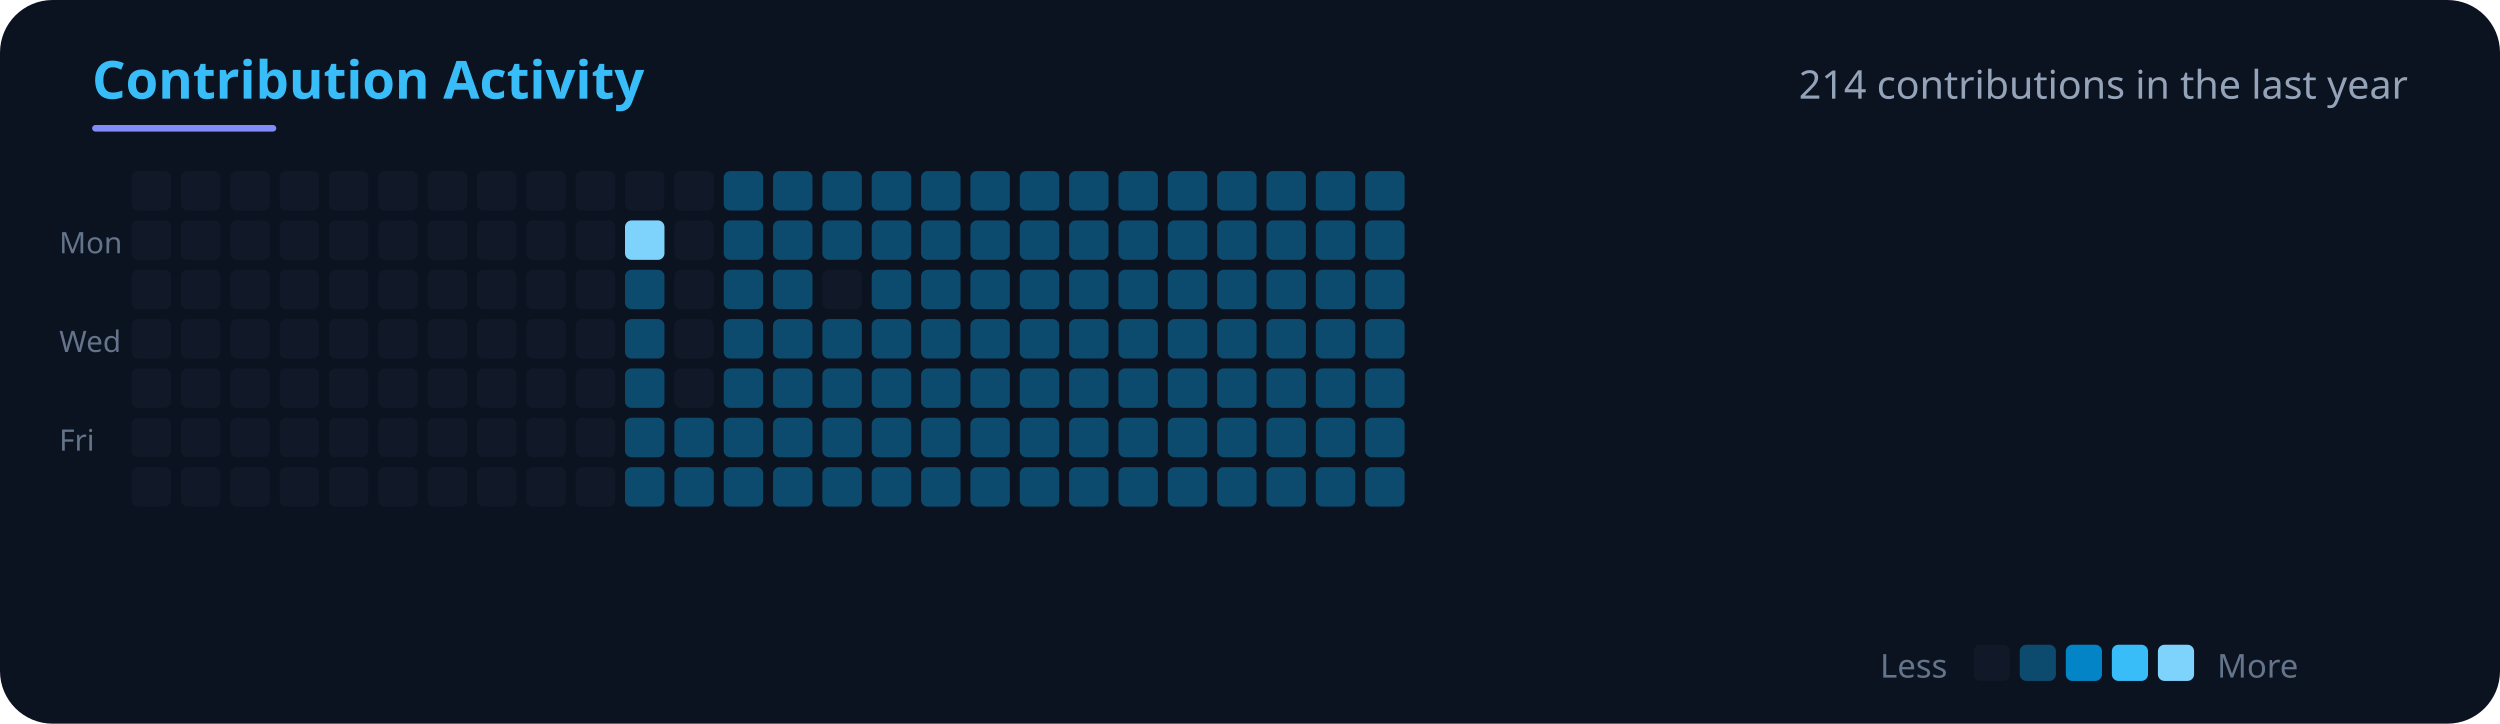
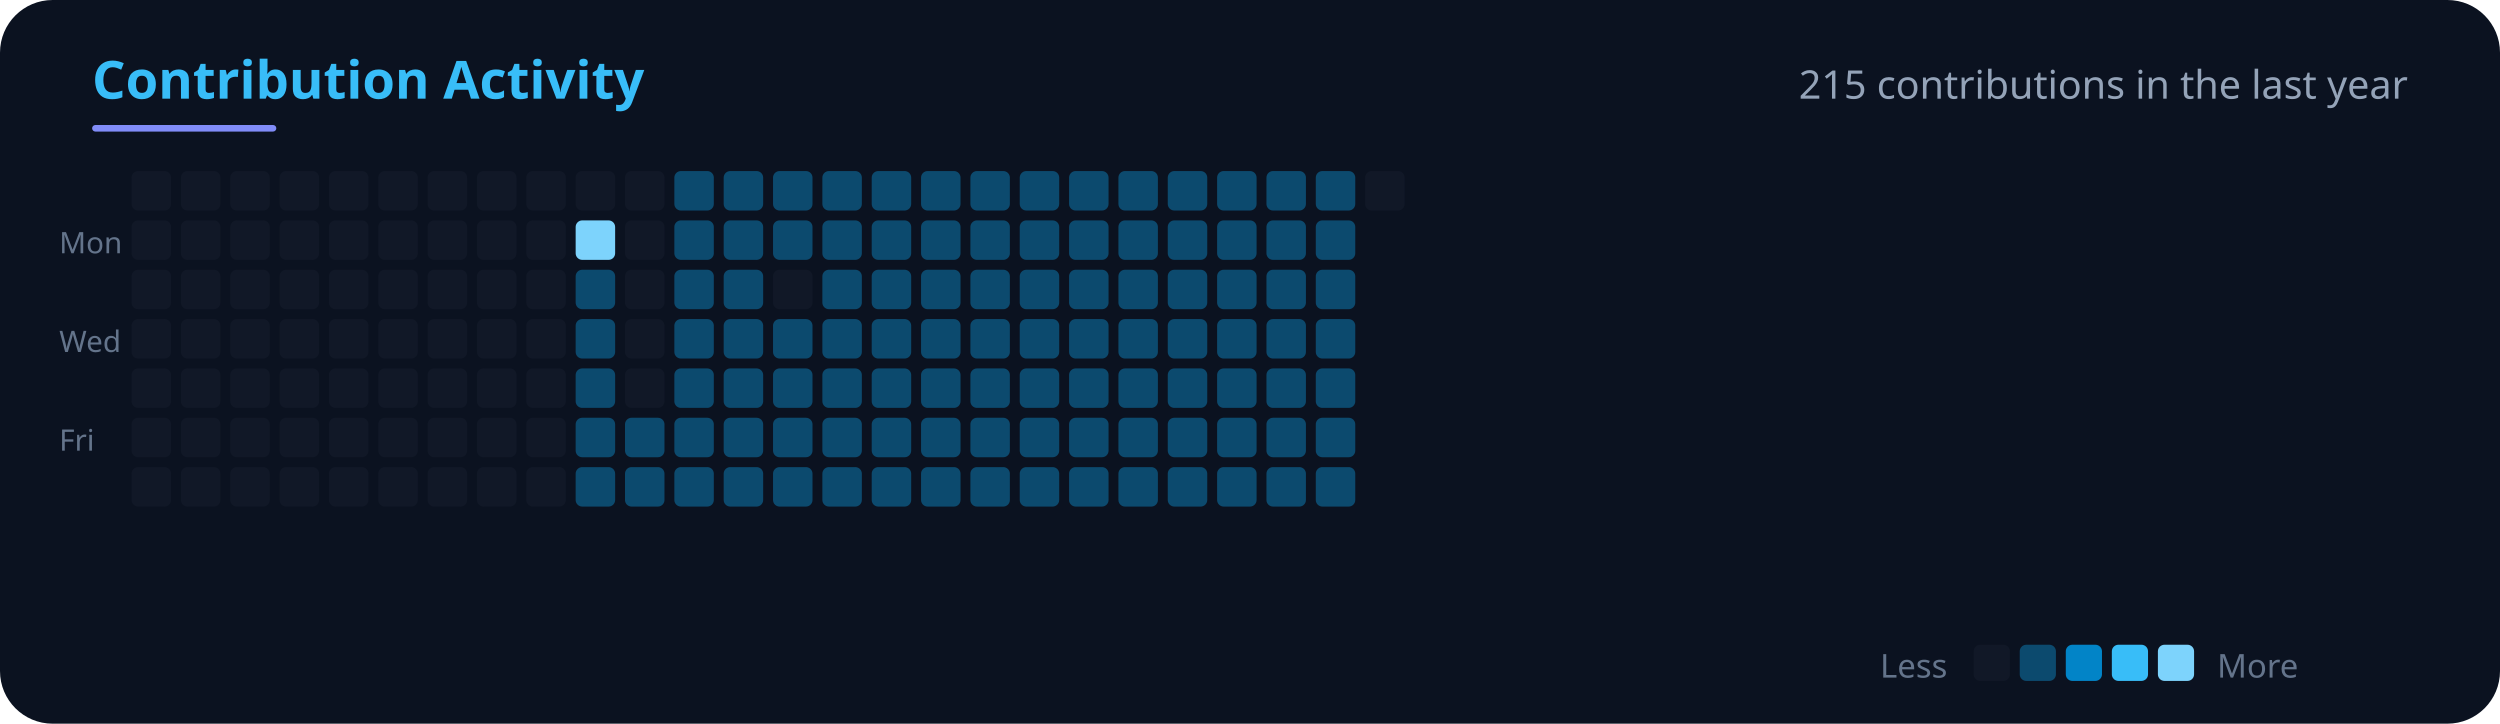
<svg xmlns="http://www.w3.org/2000/svg" width="760" height="220" viewBox="0 0 760 220" role="img">
  <rect width="100%" height="100%" rx="16" fill="#0B1220" />
  <text x="28" y="30" fill="#38BDF8" font-family="Segoe UI, Ubuntu, sans-serif" font-size="16" font-weight="700">Contribution Activity</text>
-   <text x="732" y="30" text-anchor="end" fill="#94A3B8" font-family="Segoe UI, Ubuntu, sans-serif" font-size="12">214 contributions in the last year</text>
+   <text x="732" y="30" text-anchor="end" fill="#94A3B8" font-family="Segoe UI, Ubuntu, sans-serif" font-size="12">215 contributions in the last year</text>
  <rect x="28" y="38" width="56" height="2" rx="1" fill="#818CF8" />
  <text x="18" y="77" fill="#64748B" font-family="Segoe UI, Ubuntu, sans-serif" font-size="9">Mon</text>
  <text x="18" y="107" fill="#64748B" font-family="Segoe UI, Ubuntu, sans-serif" font-size="9">Wed</text>
  <text x="18" y="137" fill="#64748B" font-family="Segoe UI, Ubuntu, sans-serif" font-size="9">Fri</text>
  <rect x="40" y="52" width="12" height="12" rx="2" fill="#111827" />
  <rect x="40" y="67" width="12" height="12" rx="2" fill="#111827" />
  <rect x="40" y="82" width="12" height="12" rx="2" fill="#111827" />
  <rect x="40" y="97" width="12" height="12" rx="2" fill="#111827" />
  <rect x="40" y="112" width="12" height="12" rx="2" fill="#111827" />
  <rect x="40" y="127" width="12" height="12" rx="2" fill="#111827" />
  <rect x="40" y="142" width="12" height="12" rx="2" fill="#111827" />
  <rect x="55" y="52" width="12" height="12" rx="2" fill="#111827" />
  <rect x="55" y="67" width="12" height="12" rx="2" fill="#111827" />
  <rect x="55" y="82" width="12" height="12" rx="2" fill="#111827" />
  <rect x="55" y="97" width="12" height="12" rx="2" fill="#111827" />
  <rect x="55" y="112" width="12" height="12" rx="2" fill="#111827" />
  <rect x="55" y="127" width="12" height="12" rx="2" fill="#111827" />
  <rect x="55" y="142" width="12" height="12" rx="2" fill="#111827" />
  <rect x="70" y="52" width="12" height="12" rx="2" fill="#111827" />
  <rect x="70" y="67" width="12" height="12" rx="2" fill="#111827" />
  <rect x="70" y="82" width="12" height="12" rx="2" fill="#111827" />
  <rect x="70" y="97" width="12" height="12" rx="2" fill="#111827" />
  <rect x="70" y="112" width="12" height="12" rx="2" fill="#111827" />
  <rect x="70" y="127" width="12" height="12" rx="2" fill="#111827" />
  <rect x="70" y="142" width="12" height="12" rx="2" fill="#111827" />
  <rect x="85" y="52" width="12" height="12" rx="2" fill="#111827" />
  <rect x="85" y="67" width="12" height="12" rx="2" fill="#111827" />
  <rect x="85" y="82" width="12" height="12" rx="2" fill="#111827" />
  <rect x="85" y="97" width="12" height="12" rx="2" fill="#111827" />
  <rect x="85" y="112" width="12" height="12" rx="2" fill="#111827" />
  <rect x="85" y="127" width="12" height="12" rx="2" fill="#111827" />
  <rect x="85" y="142" width="12" height="12" rx="2" fill="#111827" />
  <rect x="100" y="52" width="12" height="12" rx="2" fill="#111827" />
  <rect x="100" y="67" width="12" height="12" rx="2" fill="#111827" />
  <rect x="100" y="82" width="12" height="12" rx="2" fill="#111827" />
  <rect x="100" y="97" width="12" height="12" rx="2" fill="#111827" />
  <rect x="100" y="112" width="12" height="12" rx="2" fill="#111827" />
  <rect x="100" y="127" width="12" height="12" rx="2" fill="#111827" />
  <rect x="100" y="142" width="12" height="12" rx="2" fill="#111827" />
  <rect x="115" y="52" width="12" height="12" rx="2" fill="#111827" />
  <rect x="115" y="67" width="12" height="12" rx="2" fill="#111827" />
  <rect x="115" y="82" width="12" height="12" rx="2" fill="#111827" />
  <rect x="115" y="97" width="12" height="12" rx="2" fill="#111827" />
  <rect x="115" y="112" width="12" height="12" rx="2" fill="#111827" />
  <rect x="115" y="127" width="12" height="12" rx="2" fill="#111827" />
  <rect x="115" y="142" width="12" height="12" rx="2" fill="#111827" />
  <rect x="130" y="52" width="12" height="12" rx="2" fill="#111827" />
  <rect x="130" y="67" width="12" height="12" rx="2" fill="#111827" />
  <rect x="130" y="82" width="12" height="12" rx="2" fill="#111827" />
  <rect x="130" y="97" width="12" height="12" rx="2" fill="#111827" />
  <rect x="130" y="112" width="12" height="12" rx="2" fill="#111827" />
  <rect x="130" y="127" width="12" height="12" rx="2" fill="#111827" />
  <rect x="130" y="142" width="12" height="12" rx="2" fill="#111827" />
  <rect x="145" y="52" width="12" height="12" rx="2" fill="#111827" />
  <rect x="145" y="67" width="12" height="12" rx="2" fill="#111827" />
  <rect x="145" y="82" width="12" height="12" rx="2" fill="#111827" />
  <rect x="145" y="97" width="12" height="12" rx="2" fill="#111827" />
  <rect x="145" y="112" width="12" height="12" rx="2" fill="#111827" />
  <rect x="145" y="127" width="12" height="12" rx="2" fill="#111827" />
  <rect x="145" y="142" width="12" height="12" rx="2" fill="#111827" />
  <rect x="160" y="52" width="12" height="12" rx="2" fill="#111827" />
  <rect x="160" y="67" width="12" height="12" rx="2" fill="#111827" />
  <rect x="160" y="82" width="12" height="12" rx="2" fill="#111827" />
  <rect x="160" y="97" width="12" height="12" rx="2" fill="#111827" />
  <rect x="160" y="112" width="12" height="12" rx="2" fill="#111827" />
  <rect x="160" y="127" width="12" height="12" rx="2" fill="#111827" />
  <rect x="160" y="142" width="12" height="12" rx="2" fill="#111827" />
  <rect x="175" y="52" width="12" height="12" rx="2" fill="#111827" />
-   <rect x="175" y="67" width="12" height="12" rx="2" fill="#111827" />
-   <rect x="175" y="82" width="12" height="12" rx="2" fill="#111827" />
-   <rect x="175" y="97" width="12" height="12" rx="2" fill="#111827" />
-   <rect x="175" y="112" width="12" height="12" rx="2" fill="#111827" />
-   <rect x="175" y="127" width="12" height="12" rx="2" fill="#111827" />
-   <rect x="175" y="142" width="12" height="12" rx="2" fill="#111827" />
+   <rect x="175" y="67" width="12" height="12" rx="2" fill="#7DD3FC" />
+   <rect x="175" y="82" width="12" height="12" rx="2" fill="#0C4A6E" />
+   <rect x="175" y="97" width="12" height="12" rx="2" fill="#0C4A6E" />
+   <rect x="175" y="112" width="12" height="12" rx="2" fill="#0C4A6E" />
+   <rect x="175" y="127" width="12" height="12" rx="2" fill="#0C4A6E" />
+   <rect x="175" y="142" width="12" height="12" rx="2" fill="#0C4A6E" />
  <rect x="190" y="52" width="12" height="12" rx="2" fill="#111827" />
-   <rect x="190" y="67" width="12" height="12" rx="2" fill="#7DD3FC" />
-   <rect x="190" y="82" width="12" height="12" rx="2" fill="#0C4A6E" />
-   <rect x="190" y="97" width="12" height="12" rx="2" fill="#0C4A6E" />
-   <rect x="190" y="112" width="12" height="12" rx="2" fill="#0C4A6E" />
+   <rect x="190" y="67" width="12" height="12" rx="2" fill="#111827" />
+   <rect x="190" y="82" width="12" height="12" rx="2" fill="#111827" />
+   <rect x="190" y="97" width="12" height="12" rx="2" fill="#111827" />
+   <rect x="190" y="112" width="12" height="12" rx="2" fill="#111827" />
  <rect x="190" y="127" width="12" height="12" rx="2" fill="#0C4A6E" />
  <rect x="190" y="142" width="12" height="12" rx="2" fill="#0C4A6E" />
-   <rect x="205" y="52" width="12" height="12" rx="2" fill="#111827" />
-   <rect x="205" y="67" width="12" height="12" rx="2" fill="#111827" />
-   <rect x="205" y="82" width="12" height="12" rx="2" fill="#111827" />
-   <rect x="205" y="97" width="12" height="12" rx="2" fill="#111827" />
-   <rect x="205" y="112" width="12" height="12" rx="2" fill="#111827" />
+   <rect x="205" y="52" width="12" height="12" rx="2" fill="#0C4A6E" />
+   <rect x="205" y="67" width="12" height="12" rx="2" fill="#0C4A6E" />
+   <rect x="205" y="82" width="12" height="12" rx="2" fill="#0C4A6E" />
+   <rect x="205" y="97" width="12" height="12" rx="2" fill="#0C4A6E" />
+   <rect x="205" y="112" width="12" height="12" rx="2" fill="#0C4A6E" />
  <rect x="205" y="127" width="12" height="12" rx="2" fill="#0C4A6E" />
  <rect x="205" y="142" width="12" height="12" rx="2" fill="#0C4A6E" />
  <rect x="220" y="52" width="12" height="12" rx="2" fill="#0C4A6E" />
  <rect x="220" y="67" width="12" height="12" rx="2" fill="#0C4A6E" />
  <rect x="220" y="82" width="12" height="12" rx="2" fill="#0C4A6E" />
  <rect x="220" y="97" width="12" height="12" rx="2" fill="#0C4A6E" />
  <rect x="220" y="112" width="12" height="12" rx="2" fill="#0C4A6E" />
  <rect x="220" y="127" width="12" height="12" rx="2" fill="#0C4A6E" />
  <rect x="220" y="142" width="12" height="12" rx="2" fill="#0C4A6E" />
  <rect x="235" y="52" width="12" height="12" rx="2" fill="#0C4A6E" />
  <rect x="235" y="67" width="12" height="12" rx="2" fill="#0C4A6E" />
-   <rect x="235" y="82" width="12" height="12" rx="2" fill="#0C4A6E" />
+   <rect x="235" y="82" width="12" height="12" rx="2" fill="#111827" />
  <rect x="235" y="97" width="12" height="12" rx="2" fill="#0C4A6E" />
  <rect x="235" y="112" width="12" height="12" rx="2" fill="#0C4A6E" />
  <rect x="235" y="127" width="12" height="12" rx="2" fill="#0C4A6E" />
  <rect x="235" y="142" width="12" height="12" rx="2" fill="#0C4A6E" />
  <rect x="250" y="52" width="12" height="12" rx="2" fill="#0C4A6E" />
  <rect x="250" y="67" width="12" height="12" rx="2" fill="#0C4A6E" />
-   <rect x="250" y="82" width="12" height="12" rx="2" fill="#111827" />
+   <rect x="250" y="82" width="12" height="12" rx="2" fill="#0C4A6E" />
  <rect x="250" y="97" width="12" height="12" rx="2" fill="#0C4A6E" />
  <rect x="250" y="112" width="12" height="12" rx="2" fill="#0C4A6E" />
  <rect x="250" y="127" width="12" height="12" rx="2" fill="#0C4A6E" />
  <rect x="250" y="142" width="12" height="12" rx="2" fill="#0C4A6E" />
  <rect x="265" y="52" width="12" height="12" rx="2" fill="#0C4A6E" />
  <rect x="265" y="67" width="12" height="12" rx="2" fill="#0C4A6E" />
  <rect x="265" y="82" width="12" height="12" rx="2" fill="#0C4A6E" />
  <rect x="265" y="97" width="12" height="12" rx="2" fill="#0C4A6E" />
  <rect x="265" y="112" width="12" height="12" rx="2" fill="#0C4A6E" />
  <rect x="265" y="127" width="12" height="12" rx="2" fill="#0C4A6E" />
  <rect x="265" y="142" width="12" height="12" rx="2" fill="#0C4A6E" />
  <rect x="280" y="52" width="12" height="12" rx="2" fill="#0C4A6E" />
  <rect x="280" y="67" width="12" height="12" rx="2" fill="#0C4A6E" />
  <rect x="280" y="82" width="12" height="12" rx="2" fill="#0C4A6E" />
  <rect x="280" y="97" width="12" height="12" rx="2" fill="#0C4A6E" />
  <rect x="280" y="112" width="12" height="12" rx="2" fill="#0C4A6E" />
  <rect x="280" y="127" width="12" height="12" rx="2" fill="#0C4A6E" />
  <rect x="280" y="142" width="12" height="12" rx="2" fill="#0C4A6E" />
  <rect x="295" y="52" width="12" height="12" rx="2" fill="#0C4A6E" />
  <rect x="295" y="67" width="12" height="12" rx="2" fill="#0C4A6E" />
  <rect x="295" y="82" width="12" height="12" rx="2" fill="#0C4A6E" />
  <rect x="295" y="97" width="12" height="12" rx="2" fill="#0C4A6E" />
  <rect x="295" y="112" width="12" height="12" rx="2" fill="#0C4A6E" />
  <rect x="295" y="127" width="12" height="12" rx="2" fill="#0C4A6E" />
  <rect x="295" y="142" width="12" height="12" rx="2" fill="#0C4A6E" />
  <rect x="310" y="52" width="12" height="12" rx="2" fill="#0C4A6E" />
  <rect x="310" y="67" width="12" height="12" rx="2" fill="#0C4A6E" />
  <rect x="310" y="82" width="12" height="12" rx="2" fill="#0C4A6E" />
  <rect x="310" y="97" width="12" height="12" rx="2" fill="#0C4A6E" />
  <rect x="310" y="112" width="12" height="12" rx="2" fill="#0C4A6E" />
  <rect x="310" y="127" width="12" height="12" rx="2" fill="#0C4A6E" />
  <rect x="310" y="142" width="12" height="12" rx="2" fill="#0C4A6E" />
  <rect x="325" y="52" width="12" height="12" rx="2" fill="#0C4A6E" />
  <rect x="325" y="67" width="12" height="12" rx="2" fill="#0C4A6E" />
  <rect x="325" y="82" width="12" height="12" rx="2" fill="#0C4A6E" />
  <rect x="325" y="97" width="12" height="12" rx="2" fill="#0C4A6E" />
  <rect x="325" y="112" width="12" height="12" rx="2" fill="#0C4A6E" />
  <rect x="325" y="127" width="12" height="12" rx="2" fill="#0C4A6E" />
  <rect x="325" y="142" width="12" height="12" rx="2" fill="#0C4A6E" />
  <rect x="340" y="52" width="12" height="12" rx="2" fill="#0C4A6E" />
  <rect x="340" y="67" width="12" height="12" rx="2" fill="#0C4A6E" />
  <rect x="340" y="82" width="12" height="12" rx="2" fill="#0C4A6E" />
  <rect x="340" y="97" width="12" height="12" rx="2" fill="#0C4A6E" />
  <rect x="340" y="112" width="12" height="12" rx="2" fill="#0C4A6E" />
  <rect x="340" y="127" width="12" height="12" rx="2" fill="#0C4A6E" />
  <rect x="340" y="142" width="12" height="12" rx="2" fill="#0C4A6E" />
  <rect x="355" y="52" width="12" height="12" rx="2" fill="#0C4A6E" />
  <rect x="355" y="67" width="12" height="12" rx="2" fill="#0C4A6E" />
  <rect x="355" y="82" width="12" height="12" rx="2" fill="#0C4A6E" />
  <rect x="355" y="97" width="12" height="12" rx="2" fill="#0C4A6E" />
  <rect x="355" y="112" width="12" height="12" rx="2" fill="#0C4A6E" />
  <rect x="355" y="127" width="12" height="12" rx="2" fill="#0C4A6E" />
  <rect x="355" y="142" width="12" height="12" rx="2" fill="#0C4A6E" />
  <rect x="370" y="52" width="12" height="12" rx="2" fill="#0C4A6E" />
  <rect x="370" y="67" width="12" height="12" rx="2" fill="#0C4A6E" />
  <rect x="370" y="82" width="12" height="12" rx="2" fill="#0C4A6E" />
  <rect x="370" y="97" width="12" height="12" rx="2" fill="#0C4A6E" />
  <rect x="370" y="112" width="12" height="12" rx="2" fill="#0C4A6E" />
  <rect x="370" y="127" width="12" height="12" rx="2" fill="#0C4A6E" />
  <rect x="370" y="142" width="12" height="12" rx="2" fill="#0C4A6E" />
  <rect x="385" y="52" width="12" height="12" rx="2" fill="#0C4A6E" />
  <rect x="385" y="67" width="12" height="12" rx="2" fill="#0C4A6E" />
  <rect x="385" y="82" width="12" height="12" rx="2" fill="#0C4A6E" />
  <rect x="385" y="97" width="12" height="12" rx="2" fill="#0C4A6E" />
  <rect x="385" y="112" width="12" height="12" rx="2" fill="#0C4A6E" />
  <rect x="385" y="127" width="12" height="12" rx="2" fill="#0C4A6E" />
  <rect x="385" y="142" width="12" height="12" rx="2" fill="#0C4A6E" />
  <rect x="400" y="52" width="12" height="12" rx="2" fill="#0C4A6E" />
  <rect x="400" y="67" width="12" height="12" rx="2" fill="#0C4A6E" />
  <rect x="400" y="82" width="12" height="12" rx="2" fill="#0C4A6E" />
  <rect x="400" y="97" width="12" height="12" rx="2" fill="#0C4A6E" />
  <rect x="400" y="112" width="12" height="12" rx="2" fill="#0C4A6E" />
  <rect x="400" y="127" width="12" height="12" rx="2" fill="#0C4A6E" />
  <rect x="400" y="142" width="12" height="12" rx="2" fill="#0C4A6E" />
-   <rect x="415" y="52" width="12" height="12" rx="2" fill="#0C4A6E" />
-   <rect x="415" y="67" width="12" height="12" rx="2" fill="#0C4A6E" />
-   <rect x="415" y="82" width="12" height="12" rx="2" fill="#0C4A6E" />
-   <rect x="415" y="97" width="12" height="12" rx="2" fill="#0C4A6E" />
-   <rect x="415" y="112" width="12" height="12" rx="2" fill="#0C4A6E" />
-   <rect x="415" y="127" width="12" height="12" rx="2" fill="#0C4A6E" />
-   <rect x="415" y="142" width="12" height="12" rx="2" fill="#0C4A6E" />
+   <rect x="415" y="52" width="12" height="12" rx="2" fill="#111827" />
  <text x="592" y="206" text-anchor="end" fill="#64748B" font-size="10" font-family="Segoe UI, Ubuntu, sans-serif">Less</text>
  <rect x="600" y="196" width="11" height="11" rx="2" fill="#111827" />
  <rect x="614" y="196" width="11" height="11" rx="2" fill="#0C4A6E" />
  <rect x="628" y="196" width="11" height="11" rx="2" fill="#0284C7" />
  <rect x="642" y="196" width="11" height="11" rx="2" fill="#38BDF8" />
  <rect x="656" y="196" width="11" height="11" rx="2" fill="#7DD3FC" />
  <text x="674" y="206" fill="#64748B" font-size="10" font-family="Segoe UI, Ubuntu, sans-serif">More</text>
</svg>
